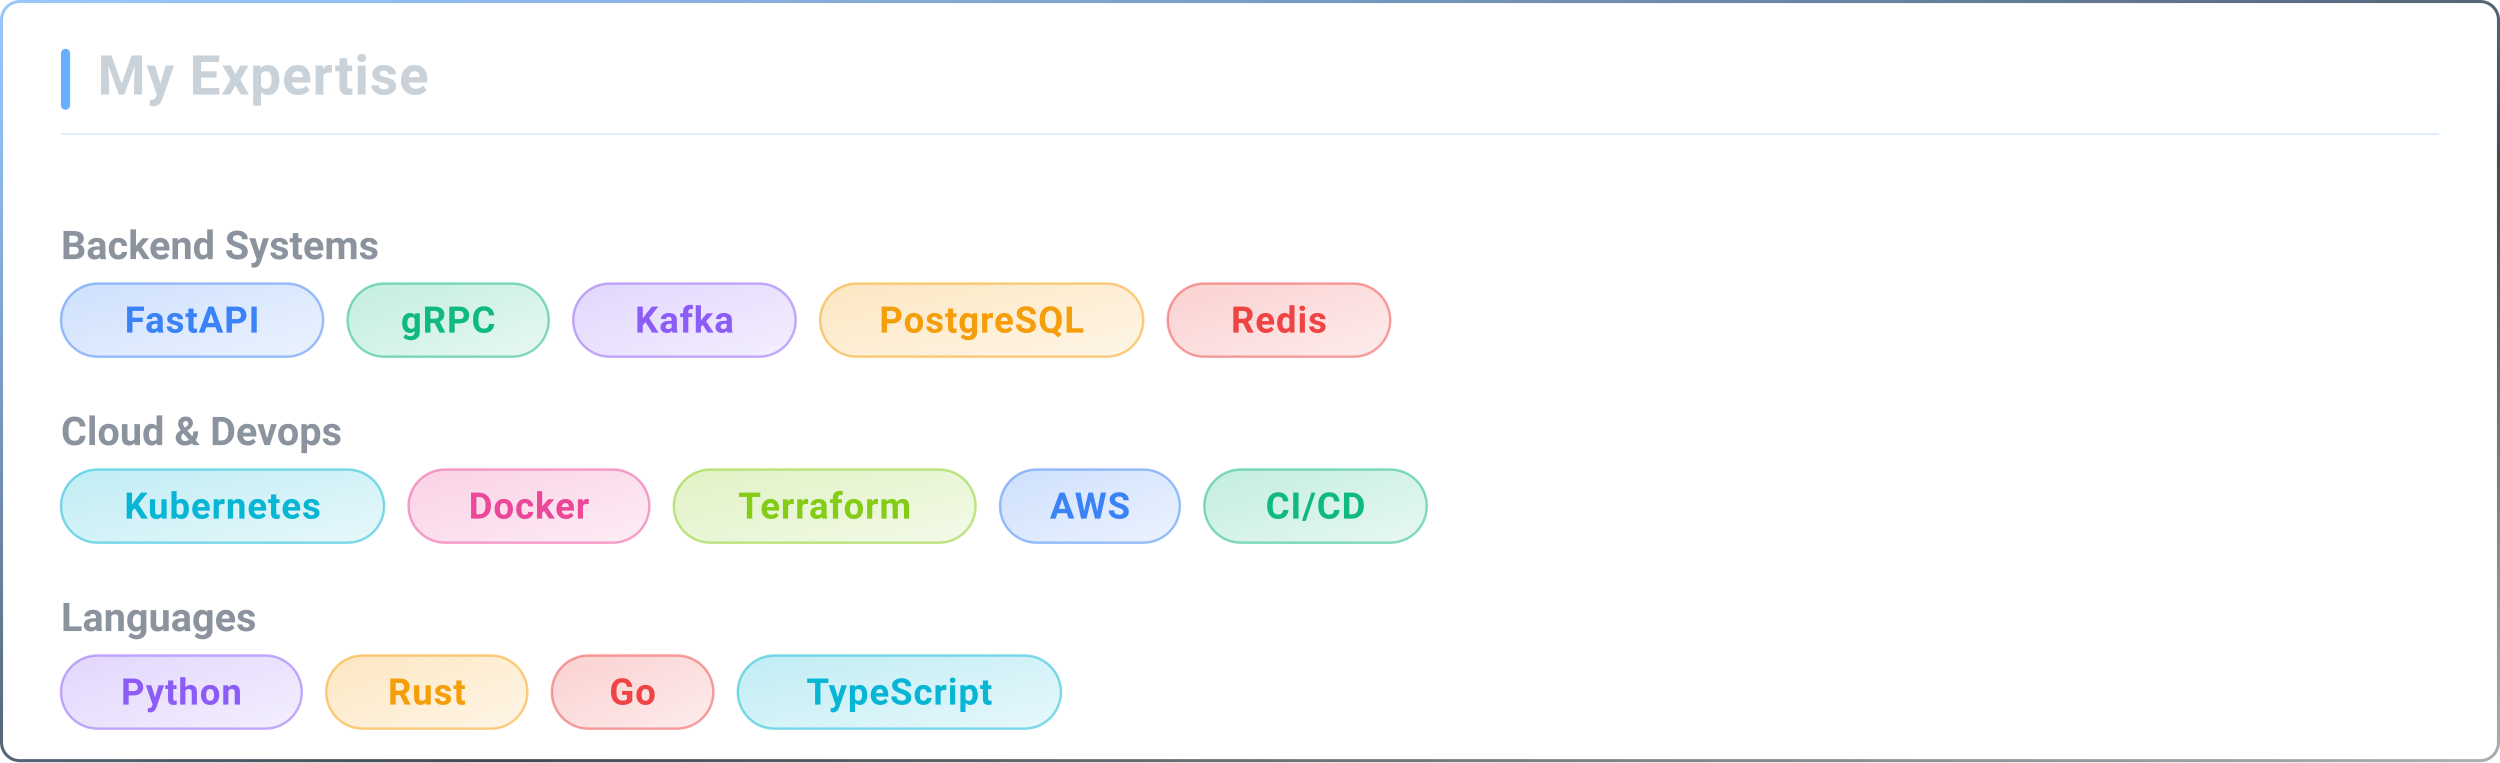
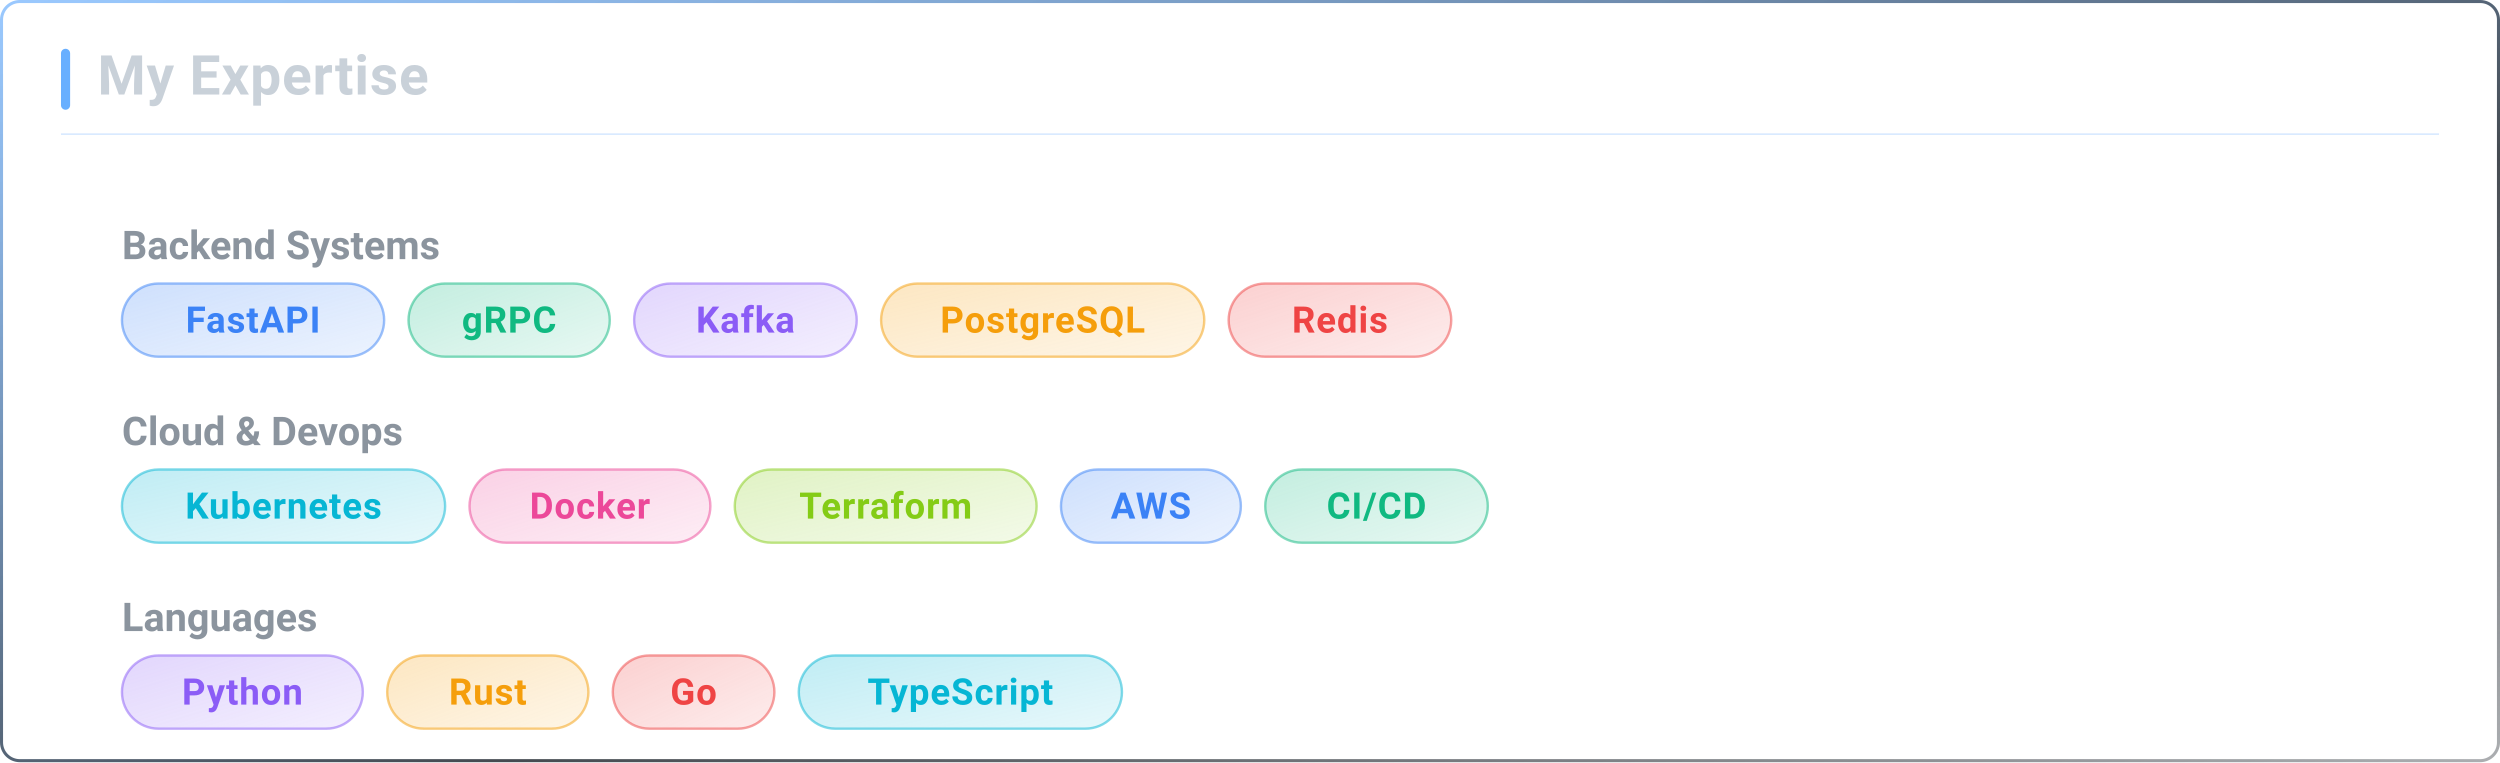
<svg xmlns="http://www.w3.org/2000/svg" width="820" height="250" viewBox="0 0 820 250" role="img">
  <defs>
    <linearGradient id="pf-progress-grad" x1="0%" y1="0%" x2="100%" y2="0%">
      <stop offset="0%" stop-color="#58A6FF" stop-opacity="0.75" />
      <stop offset="70%" stop-color="#58A6FF" />
      <stop offset="100%" stop-color="#D2A8FF" stop-opacity="0.9" />
    </linearGradient>
    <linearGradient id="pf-card-border" x1="0%" y1="0%" x2="100%" y2="100%">
      <stop offset="0%" stop-color="#58A6FF" stop-opacity="0.6" />
      <stop offset="60%" stop-color="#30363D" stop-opacity="0.9" />
      <stop offset="100%" stop-color="#30363D" stop-opacity="0.4" />
    </linearGradient>
    <linearGradient id="pf-card-bg" x1="0%" y1="0%" x2="0%" y2="100%">
      <stop offset="0%" stop-color="transparent" stop-opacity="0.95" />
      <stop offset="100%" stop-color="transparent" stop-opacity="0.8" />
    </linearGradient>
    <linearGradient id="pf-card-gradient" x1="0%" y1="0%" x2="100%" y2="0%">
      <stop offset="0%" stop-color="#3b0918" />
      <stop offset="50%" stop-color="#1e1333" />
      <stop offset="100%" stop-color="#091629" />
    </linearGradient>
    <linearGradient id="pf-track-bg" x1="0%" y1="0%" x2="100%" y2="0%">
      <stop offset="0%" stop-color="#8B949E" stop-opacity="0.15" />
      <stop offset="100%" stop-color="#8B949E" stop-opacity="0.08" />
    </linearGradient>
    <linearGradient id="pf-badge-0" x1="0%" y1="0%" x2="100%" y2="100%">
      <stop offset="0%" stop-color="#3B82F6" stop-opacity="0.25" />
      <stop offset="100%" stop-color="#3B82F6" stop-opacity="0.1" />
    </linearGradient>
    <linearGradient id="pf-badge-1" x1="0%" y1="0%" x2="100%" y2="100%">
      <stop offset="0%" stop-color="#10B981" stop-opacity="0.25" />
      <stop offset="100%" stop-color="#10B981" stop-opacity="0.1" />
    </linearGradient>
    <linearGradient id="pf-badge-2" x1="0%" y1="0%" x2="100%" y2="100%">
      <stop offset="0%" stop-color="#8B5CF6" stop-opacity="0.25" />
      <stop offset="100%" stop-color="#8B5CF6" stop-opacity="0.1" />
    </linearGradient>
    <linearGradient id="pf-badge-3" x1="0%" y1="0%" x2="100%" y2="100%">
      <stop offset="0%" stop-color="#F59E0B" stop-opacity="0.25" />
      <stop offset="100%" stop-color="#F59E0B" stop-opacity="0.1" />
    </linearGradient>
    <linearGradient id="pf-badge-4" x1="0%" y1="0%" x2="100%" y2="100%">
      <stop offset="0%" stop-color="#EF4444" stop-opacity="0.25" />
      <stop offset="100%" stop-color="#EF4444" stop-opacity="0.1" />
    </linearGradient>
    <linearGradient id="pf-badge-5" x1="0%" y1="0%" x2="100%" y2="100%">
      <stop offset="0%" stop-color="#06B6D4" stop-opacity="0.25" />
      <stop offset="100%" stop-color="#06B6D4" stop-opacity="0.1" />
    </linearGradient>
    <linearGradient id="pf-badge-6" x1="0%" y1="0%" x2="100%" y2="100%">
      <stop offset="0%" stop-color="#EC4899" stop-opacity="0.25" />
      <stop offset="100%" stop-color="#EC4899" stop-opacity="0.1" />
    </linearGradient>
    <linearGradient id="pf-badge-7" x1="0%" y1="0%" x2="100%" y2="100%">
      <stop offset="0%" stop-color="#84CC16" stop-opacity="0.25" />
      <stop offset="100%" stop-color="#84CC16" stop-opacity="0.1" />
    </linearGradient>
  </defs>
  <svg x="0" y="0" width="820" height="250" viewBox="0 0 820 250" fill="none" role="group">
    <rect x="0.5" y="0.5" width="819" height="249" fill="url(#pf-card-bg)" stroke="url(#pf-card-border)" stroke-width="1" rx="6" />
    <rect x="20" y="16" width="3" height="20" rx="1.5" fill="#58A6FF" opacity="0.9" />
    <text x="32" y="31" font-family="system-ui, -apple-system, BlinkMacSystemFont, 'Segoe UI', Roboto, Helvetica, Arial, sans-serif" font-size="18" font-weight="700" fill="#C9D1D9" letter-spacing="0.3">My Expertise</text>
    <line x1="20" y1="44" x2="800" y2="44" stroke="#58A6FF" stroke-width="0.5" stroke-opacity="0.25" />
-     <text x="20" y="85" font-family="system-ui, -apple-system, BlinkMacSystemFont, 'Segoe UI', Roboto, Helvetica, Arial, sans-serif" font-size="13" font-weight="600" fill="#8B949E">Backend Systems</text>
+     <text x="40" y="85" font-family="system-ui, -apple-system, BlinkMacSystemFont, 'Segoe UI', Roboto, Helvetica, Arial, sans-serif" font-size="13" font-weight="600" fill="#8B949E">Backend Systems</text>
    <g role="term">
-       <rect x="20" y="93" width="86" height="24" rx="12" fill="url(#pf-badge-0)" stroke="#3B82F6" stroke-width="0.8" stroke-opacity="0.5" />
-       <text x="63.0" y="105.0" font-family="system-ui, -apple-system, BlinkMacSystemFont, 'Segoe UI', Roboto, Helvetica, Arial, sans-serif" font-size="12" fill="#3B82F6" text-anchor="middle" dominant-baseline="central" font-weight="600" letter-spacing="0.3">FastAPI</text>
+       <rect x="40" y="93" width="86" height="24" rx="12" fill="url(#pf-badge-0)" stroke="#3B82F6" stroke-width="0.8" stroke-opacity="0.5" />
+       <text x="83.0" y="105.0" font-family="system-ui, -apple-system, BlinkMacSystemFont, 'Segoe UI', Roboto, Helvetica, Arial, sans-serif" font-size="12" fill="#3B82F6" text-anchor="middle" dominant-baseline="central" font-weight="600" letter-spacing="0.3">FastAPI</text>
    </g>
    <g role="term">
-       <rect x="114" y="93" width="66" height="24" rx="12" fill="url(#pf-badge-1)" stroke="#10B981" stroke-width="0.8" stroke-opacity="0.5" />
-       <text x="147.0" y="105.0" font-family="system-ui, -apple-system, BlinkMacSystemFont, 'Segoe UI', Roboto, Helvetica, Arial, sans-serif" font-size="12" fill="#10B981" text-anchor="middle" dominant-baseline="central" font-weight="600" letter-spacing="0.3">gRPC</text>
+       <rect x="134" y="93" width="66" height="24" rx="12" fill="url(#pf-badge-1)" stroke="#10B981" stroke-width="0.8" stroke-opacity="0.5" />
+       <text x="167.0" y="105.0" font-family="system-ui, -apple-system, BlinkMacSystemFont, 'Segoe UI', Roboto, Helvetica, Arial, sans-serif" font-size="12" fill="#10B981" text-anchor="middle" dominant-baseline="central" font-weight="600" letter-spacing="0.3">gRPC</text>
    </g>
    <g role="term">
-       <rect x="188" y="93" width="73" height="24" rx="12" fill="url(#pf-badge-2)" stroke="#8B5CF6" stroke-width="0.8" stroke-opacity="0.5" />
-       <text x="224.5" y="105.0" font-family="system-ui, -apple-system, BlinkMacSystemFont, 'Segoe UI', Roboto, Helvetica, Arial, sans-serif" font-size="12" fill="#8B5CF6" text-anchor="middle" dominant-baseline="central" font-weight="600" letter-spacing="0.3">Kafka</text>
+       <rect x="208" y="93" width="73" height="24" rx="12" fill="url(#pf-badge-2)" stroke="#8B5CF6" stroke-width="0.8" stroke-opacity="0.5" />
+       <text x="244.5" y="105.0" font-family="system-ui, -apple-system, BlinkMacSystemFont, 'Segoe UI', Roboto, Helvetica, Arial, sans-serif" font-size="12" fill="#8B5CF6" text-anchor="middle" dominant-baseline="central" font-weight="600" letter-spacing="0.3">Kafka</text>
    </g>
    <g role="term">
-       <rect x="269" y="93" width="106" height="24" rx="12" fill="url(#pf-badge-3)" stroke="#F59E0B" stroke-width="0.8" stroke-opacity="0.5" />
-       <text x="322.0" y="105.0" font-family="system-ui, -apple-system, BlinkMacSystemFont, 'Segoe UI', Roboto, Helvetica, Arial, sans-serif" font-size="12" fill="#F59E0B" text-anchor="middle" dominant-baseline="central" font-weight="600" letter-spacing="0.3">PostgreSQL</text>
+       <rect x="289" y="93" width="106" height="24" rx="12" fill="url(#pf-badge-3)" stroke="#F59E0B" stroke-width="0.8" stroke-opacity="0.5" />
+       <text x="342.0" y="105.0" font-family="system-ui, -apple-system, BlinkMacSystemFont, 'Segoe UI', Roboto, Helvetica, Arial, sans-serif" font-size="12" fill="#F59E0B" text-anchor="middle" dominant-baseline="central" font-weight="600" letter-spacing="0.3">PostgreSQL</text>
    </g>
    <g role="term">
-       <rect x="383" y="93" width="73" height="24" rx="12" fill="url(#pf-badge-4)" stroke="#EF4444" stroke-width="0.8" stroke-opacity="0.5" />
-       <text x="419.5" y="105.0" font-family="system-ui, -apple-system, BlinkMacSystemFont, 'Segoe UI', Roboto, Helvetica, Arial, sans-serif" font-size="12" fill="#EF4444" text-anchor="middle" dominant-baseline="central" font-weight="600" letter-spacing="0.3">Redis</text>
+       <rect x="403" y="93" width="73" height="24" rx="12" fill="url(#pf-badge-4)" stroke="#EF4444" stroke-width="0.8" stroke-opacity="0.5" />
+       <text x="439.5" y="105.0" font-family="system-ui, -apple-system, BlinkMacSystemFont, 'Segoe UI', Roboto, Helvetica, Arial, sans-serif" font-size="12" fill="#EF4444" text-anchor="middle" dominant-baseline="central" font-weight="600" letter-spacing="0.3">Redis</text>
    </g>
-     <text x="20" y="146" font-family="system-ui, -apple-system, BlinkMacSystemFont, 'Segoe UI', Roboto, Helvetica, Arial, sans-serif" font-size="13" font-weight="600" fill="#8B949E">Cloud &amp; Devops</text>
+     <text x="40" y="146" font-family="system-ui, -apple-system, BlinkMacSystemFont, 'Segoe UI', Roboto, Helvetica, Arial, sans-serif" font-size="13" font-weight="600" fill="#8B949E">Cloud &amp; Devops</text>
    <g role="term">
-       <rect x="20" y="154" width="106" height="24" rx="12" fill="url(#pf-badge-5)" stroke="#06B6D4" stroke-width="0.8" stroke-opacity="0.5" />
-       <text x="73.0" y="166.0" font-family="system-ui, -apple-system, BlinkMacSystemFont, 'Segoe UI', Roboto, Helvetica, Arial, sans-serif" font-size="12" fill="#06B6D4" text-anchor="middle" dominant-baseline="central" font-weight="600" letter-spacing="0.3">Kubernetes</text>
+       <rect x="40" y="154" width="106" height="24" rx="12" fill="url(#pf-badge-5)" stroke="#06B6D4" stroke-width="0.8" stroke-opacity="0.5" />
+       <text x="93.0" y="166.0" font-family="system-ui, -apple-system, BlinkMacSystemFont, 'Segoe UI', Roboto, Helvetica, Arial, sans-serif" font-size="12" fill="#06B6D4" text-anchor="middle" dominant-baseline="central" font-weight="600" letter-spacing="0.3">Kubernetes</text>
    </g>
    <g role="term">
-       <rect x="134" y="154" width="79" height="24" rx="12" fill="url(#pf-badge-6)" stroke="#EC4899" stroke-width="0.8" stroke-opacity="0.5" />
-       <text x="173.5" y="166.0" font-family="system-ui, -apple-system, BlinkMacSystemFont, 'Segoe UI', Roboto, Helvetica, Arial, sans-serif" font-size="12" fill="#EC4899" text-anchor="middle" dominant-baseline="central" font-weight="600" letter-spacing="0.3">Docker</text>
+       <rect x="154" y="154" width="79" height="24" rx="12" fill="url(#pf-badge-6)" stroke="#EC4899" stroke-width="0.8" stroke-opacity="0.5" />
+       <text x="193.5" y="166.0" font-family="system-ui, -apple-system, BlinkMacSystemFont, 'Segoe UI', Roboto, Helvetica, Arial, sans-serif" font-size="12" fill="#EC4899" text-anchor="middle" dominant-baseline="central" font-weight="600" letter-spacing="0.3">Docker</text>
    </g>
    <g role="term">
-       <rect x="221" y="154" width="99" height="24" rx="12" fill="url(#pf-badge-7)" stroke="#84CC16" stroke-width="0.8" stroke-opacity="0.5" />
-       <text x="270.5" y="166.0" font-family="system-ui, -apple-system, BlinkMacSystemFont, 'Segoe UI', Roboto, Helvetica, Arial, sans-serif" font-size="12" fill="#84CC16" text-anchor="middle" dominant-baseline="central" font-weight="600" letter-spacing="0.3">Terraform</text>
+       <rect x="241" y="154" width="99" height="24" rx="12" fill="url(#pf-badge-7)" stroke="#84CC16" stroke-width="0.8" stroke-opacity="0.5" />
+       <text x="290.5" y="166.0" font-family="system-ui, -apple-system, BlinkMacSystemFont, 'Segoe UI', Roboto, Helvetica, Arial, sans-serif" font-size="12" fill="#84CC16" text-anchor="middle" dominant-baseline="central" font-weight="600" letter-spacing="0.3">Terraform</text>
    </g>
    <g role="term">
-       <rect x="328" y="154" width="59" height="24" rx="12" fill="url(#pf-badge-0)" stroke="#3B82F6" stroke-width="0.8" stroke-opacity="0.5" />
-       <text x="357.5" y="166.0" font-family="system-ui, -apple-system, BlinkMacSystemFont, 'Segoe UI', Roboto, Helvetica, Arial, sans-serif" font-size="12" fill="#3B82F6" text-anchor="middle" dominant-baseline="central" font-weight="600" letter-spacing="0.3">AWS</text>
+       <rect x="348" y="154" width="59" height="24" rx="12" fill="url(#pf-badge-0)" stroke="#3B82F6" stroke-width="0.8" stroke-opacity="0.5" />
+       <text x="377.5" y="166.0" font-family="system-ui, -apple-system, BlinkMacSystemFont, 'Segoe UI', Roboto, Helvetica, Arial, sans-serif" font-size="12" fill="#3B82F6" text-anchor="middle" dominant-baseline="central" font-weight="600" letter-spacing="0.3">AWS</text>
    </g>
    <g role="term">
-       <rect x="395" y="154" width="73" height="24" rx="12" fill="url(#pf-badge-1)" stroke="#10B981" stroke-width="0.8" stroke-opacity="0.5" />
-       <text x="431.5" y="166.0" font-family="system-ui, -apple-system, BlinkMacSystemFont, 'Segoe UI', Roboto, Helvetica, Arial, sans-serif" font-size="12" fill="#10B981" text-anchor="middle" dominant-baseline="central" font-weight="600" letter-spacing="0.3">CI/CD</text>
+       <rect x="415" y="154" width="73" height="24" rx="12" fill="url(#pf-badge-1)" stroke="#10B981" stroke-width="0.8" stroke-opacity="0.5" />
+       <text x="451.5" y="166.0" font-family="system-ui, -apple-system, BlinkMacSystemFont, 'Segoe UI', Roboto, Helvetica, Arial, sans-serif" font-size="12" fill="#10B981" text-anchor="middle" dominant-baseline="central" font-weight="600" letter-spacing="0.3">CI/CD</text>
    </g>
-     <text x="20" y="207" font-family="system-ui, -apple-system, BlinkMacSystemFont, 'Segoe UI', Roboto, Helvetica, Arial, sans-serif" font-size="13" font-weight="600" fill="#8B949E">Languages</text>
+     <text x="40" y="207" font-family="system-ui, -apple-system, BlinkMacSystemFont, 'Segoe UI', Roboto, Helvetica, Arial, sans-serif" font-size="13" font-weight="600" fill="#8B949E">Languages</text>
    <g role="term">
-       <rect x="20" y="215" width="79" height="24" rx="12" fill="url(#pf-badge-2)" stroke="#8B5CF6" stroke-width="0.8" stroke-opacity="0.5" />
-       <text x="59.5" y="227.0" font-family="system-ui, -apple-system, BlinkMacSystemFont, 'Segoe UI', Roboto, Helvetica, Arial, sans-serif" font-size="12" fill="#8B5CF6" text-anchor="middle" dominant-baseline="central" font-weight="600" letter-spacing="0.3">Python</text>
+       <rect x="40" y="215" width="79" height="24" rx="12" fill="url(#pf-badge-2)" stroke="#8B5CF6" stroke-width="0.8" stroke-opacity="0.5" />
+       <text x="79.5" y="227.0" font-family="system-ui, -apple-system, BlinkMacSystemFont, 'Segoe UI', Roboto, Helvetica, Arial, sans-serif" font-size="12" fill="#8B5CF6" text-anchor="middle" dominant-baseline="central" font-weight="600" letter-spacing="0.3">Python</text>
    </g>
    <g role="term">
-       <rect x="107" y="215" width="66" height="24" rx="12" fill="url(#pf-badge-3)" stroke="#F59E0B" stroke-width="0.8" stroke-opacity="0.5" />
-       <text x="140.0" y="227.0" font-family="system-ui, -apple-system, BlinkMacSystemFont, 'Segoe UI', Roboto, Helvetica, Arial, sans-serif" font-size="12" fill="#F59E0B" text-anchor="middle" dominant-baseline="central" font-weight="600" letter-spacing="0.3">Rust</text>
+       <rect x="127" y="215" width="66" height="24" rx="12" fill="url(#pf-badge-3)" stroke="#F59E0B" stroke-width="0.8" stroke-opacity="0.5" />
+       <text x="160.0" y="227.0" font-family="system-ui, -apple-system, BlinkMacSystemFont, 'Segoe UI', Roboto, Helvetica, Arial, sans-serif" font-size="12" fill="#F59E0B" text-anchor="middle" dominant-baseline="central" font-weight="600" letter-spacing="0.3">Rust</text>
    </g>
    <g role="term">
-       <rect x="181" y="215" width="53" height="24" rx="12" fill="url(#pf-badge-4)" stroke="#EF4444" stroke-width="0.8" stroke-opacity="0.5" />
-       <text x="207.5" y="227.0" font-family="system-ui, -apple-system, BlinkMacSystemFont, 'Segoe UI', Roboto, Helvetica, Arial, sans-serif" font-size="12" fill="#EF4444" text-anchor="middle" dominant-baseline="central" font-weight="600" letter-spacing="0.3">Go</text>
+       <rect x="201" y="215" width="53" height="24" rx="12" fill="url(#pf-badge-4)" stroke="#EF4444" stroke-width="0.8" stroke-opacity="0.5" />
+       <text x="227.5" y="227.0" font-family="system-ui, -apple-system, BlinkMacSystemFont, 'Segoe UI', Roboto, Helvetica, Arial, sans-serif" font-size="12" fill="#EF4444" text-anchor="middle" dominant-baseline="central" font-weight="600" letter-spacing="0.3">Go</text>
    </g>
    <g role="term">
-       <rect x="242" y="215" width="106" height="24" rx="12" fill="url(#pf-badge-5)" stroke="#06B6D4" stroke-width="0.8" stroke-opacity="0.5" />
-       <text x="295.0" y="227.0" font-family="system-ui, -apple-system, BlinkMacSystemFont, 'Segoe UI', Roboto, Helvetica, Arial, sans-serif" font-size="12" fill="#06B6D4" text-anchor="middle" dominant-baseline="central" font-weight="600" letter-spacing="0.3">TypeScript</text>
+       <rect x="262" y="215" width="106" height="24" rx="12" fill="url(#pf-badge-5)" stroke="#06B6D4" stroke-width="0.8" stroke-opacity="0.5" />
+       <text x="315.0" y="227.0" font-family="system-ui, -apple-system, BlinkMacSystemFont, 'Segoe UI', Roboto, Helvetica, Arial, sans-serif" font-size="12" fill="#06B6D4" text-anchor="middle" dominant-baseline="central" font-weight="600" letter-spacing="0.3">TypeScript</text>
    </g>
  </svg>
</svg>
